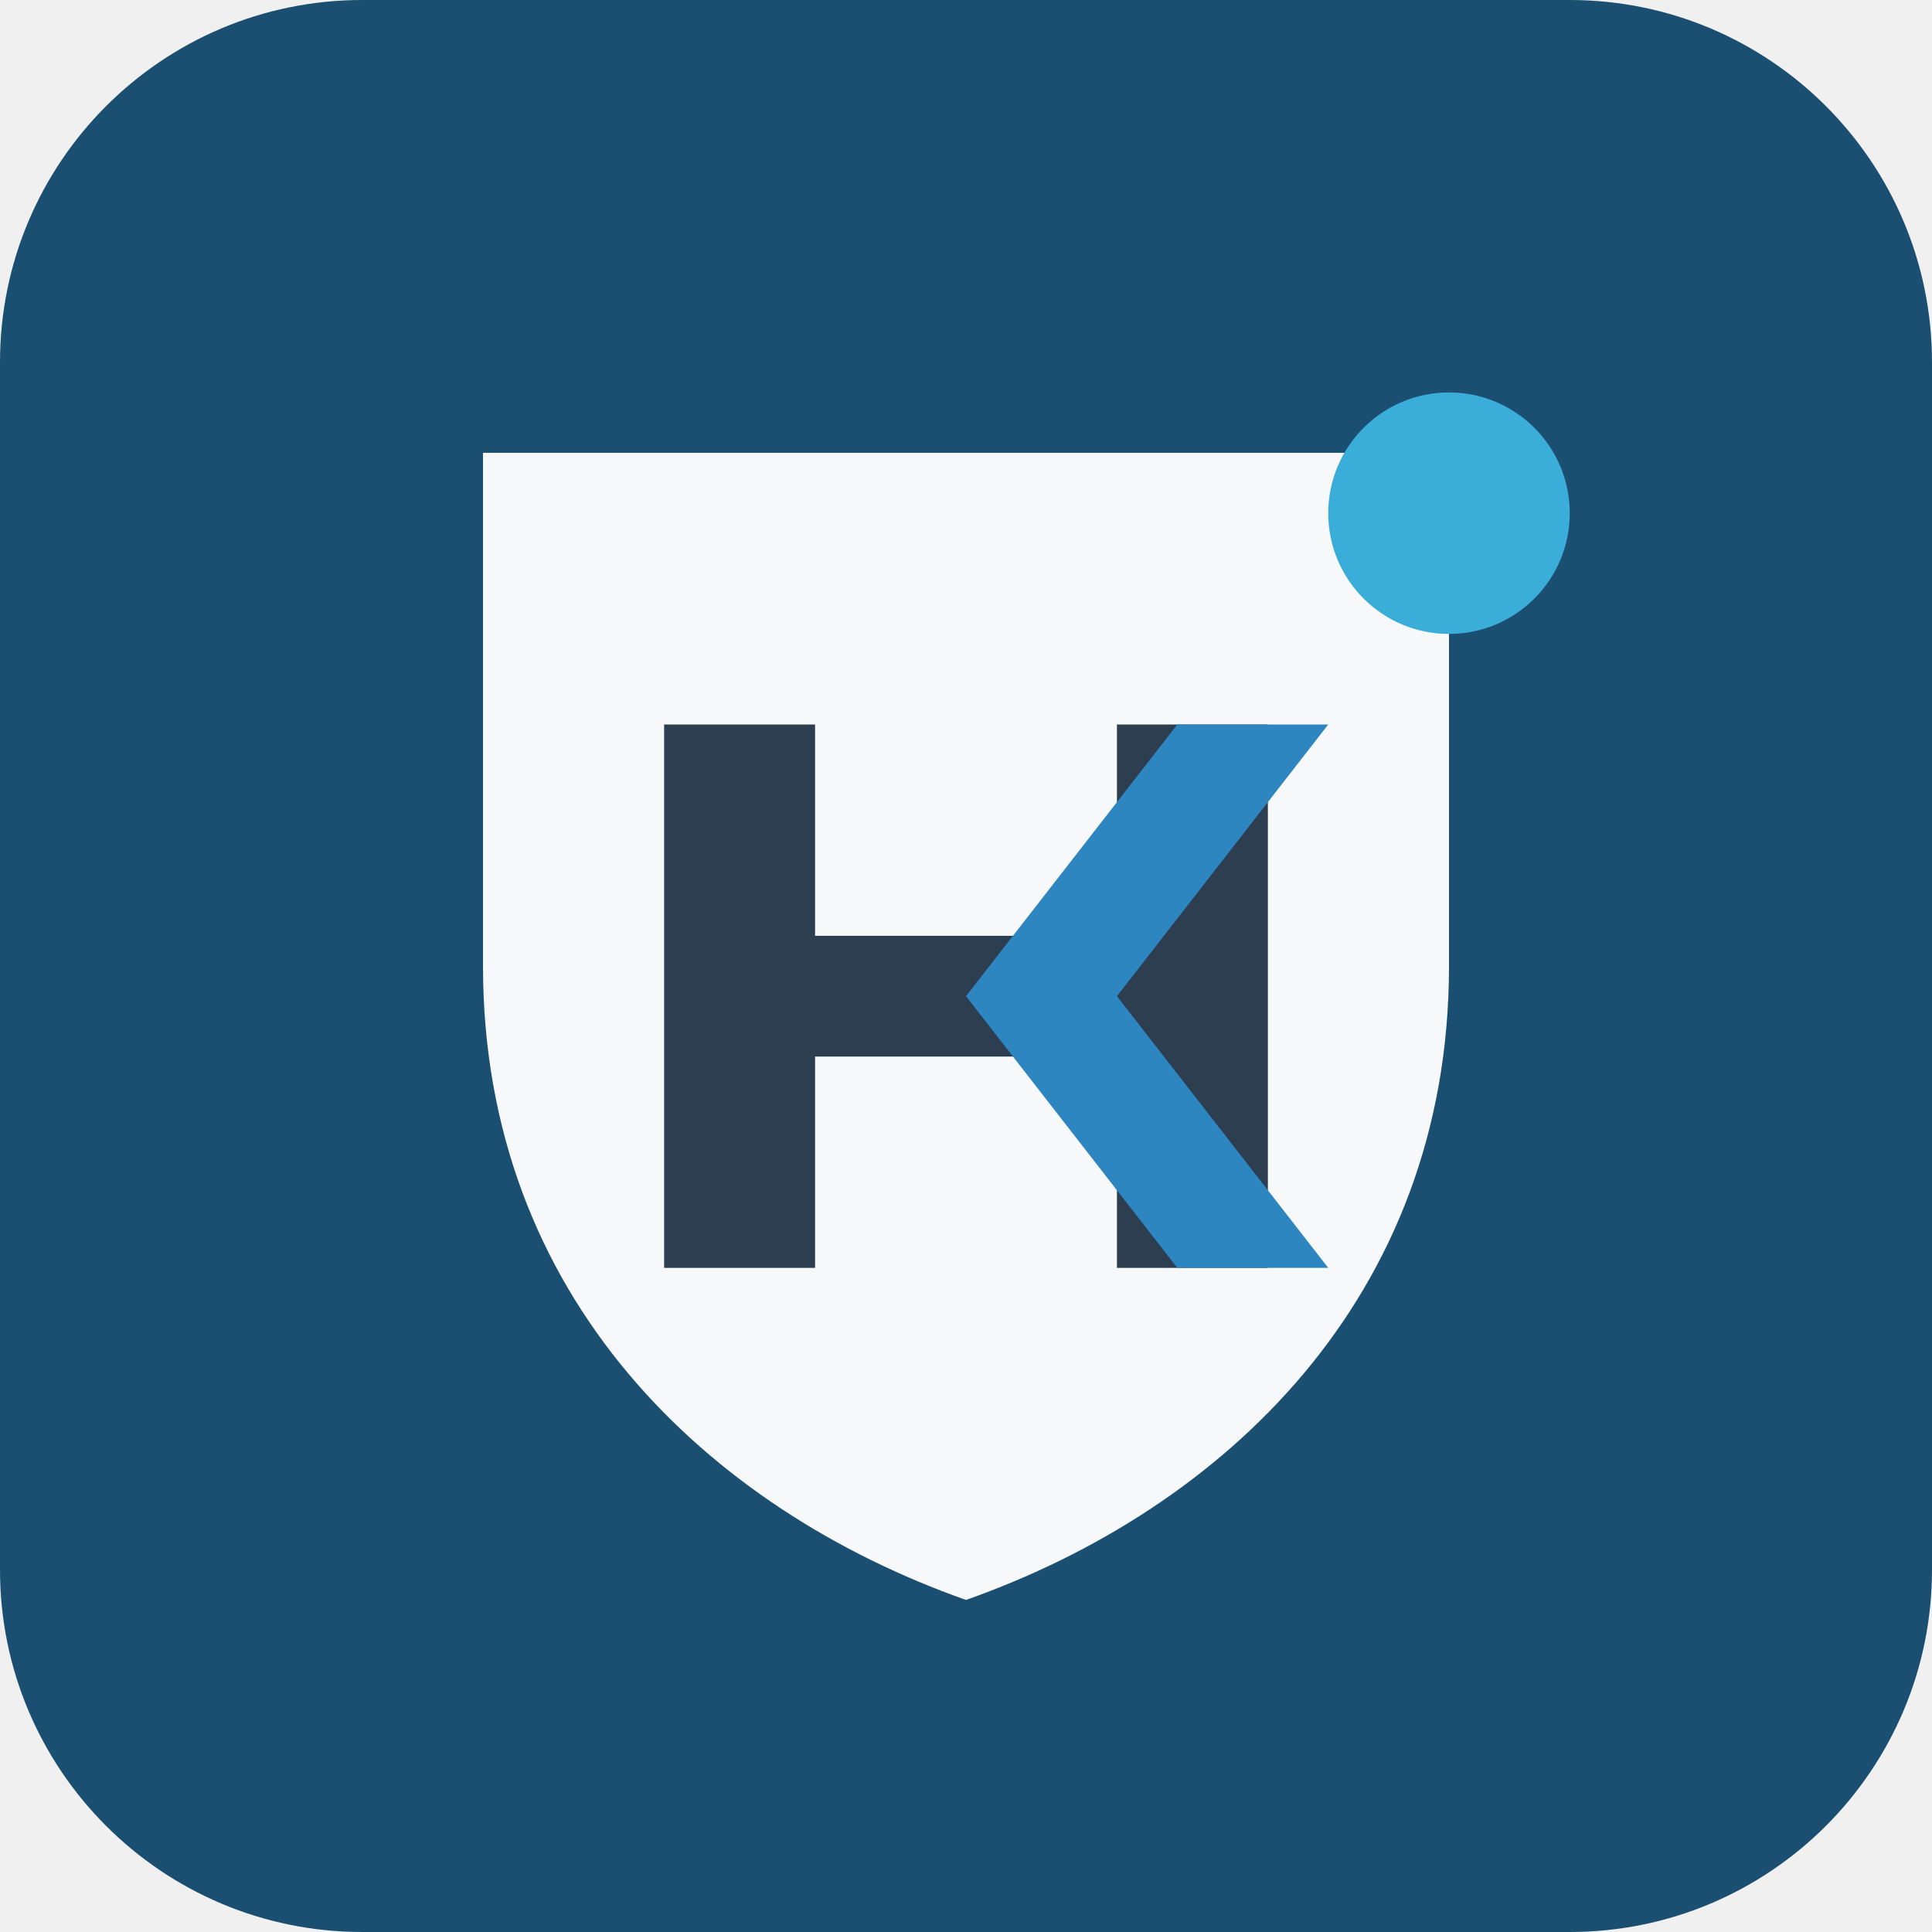
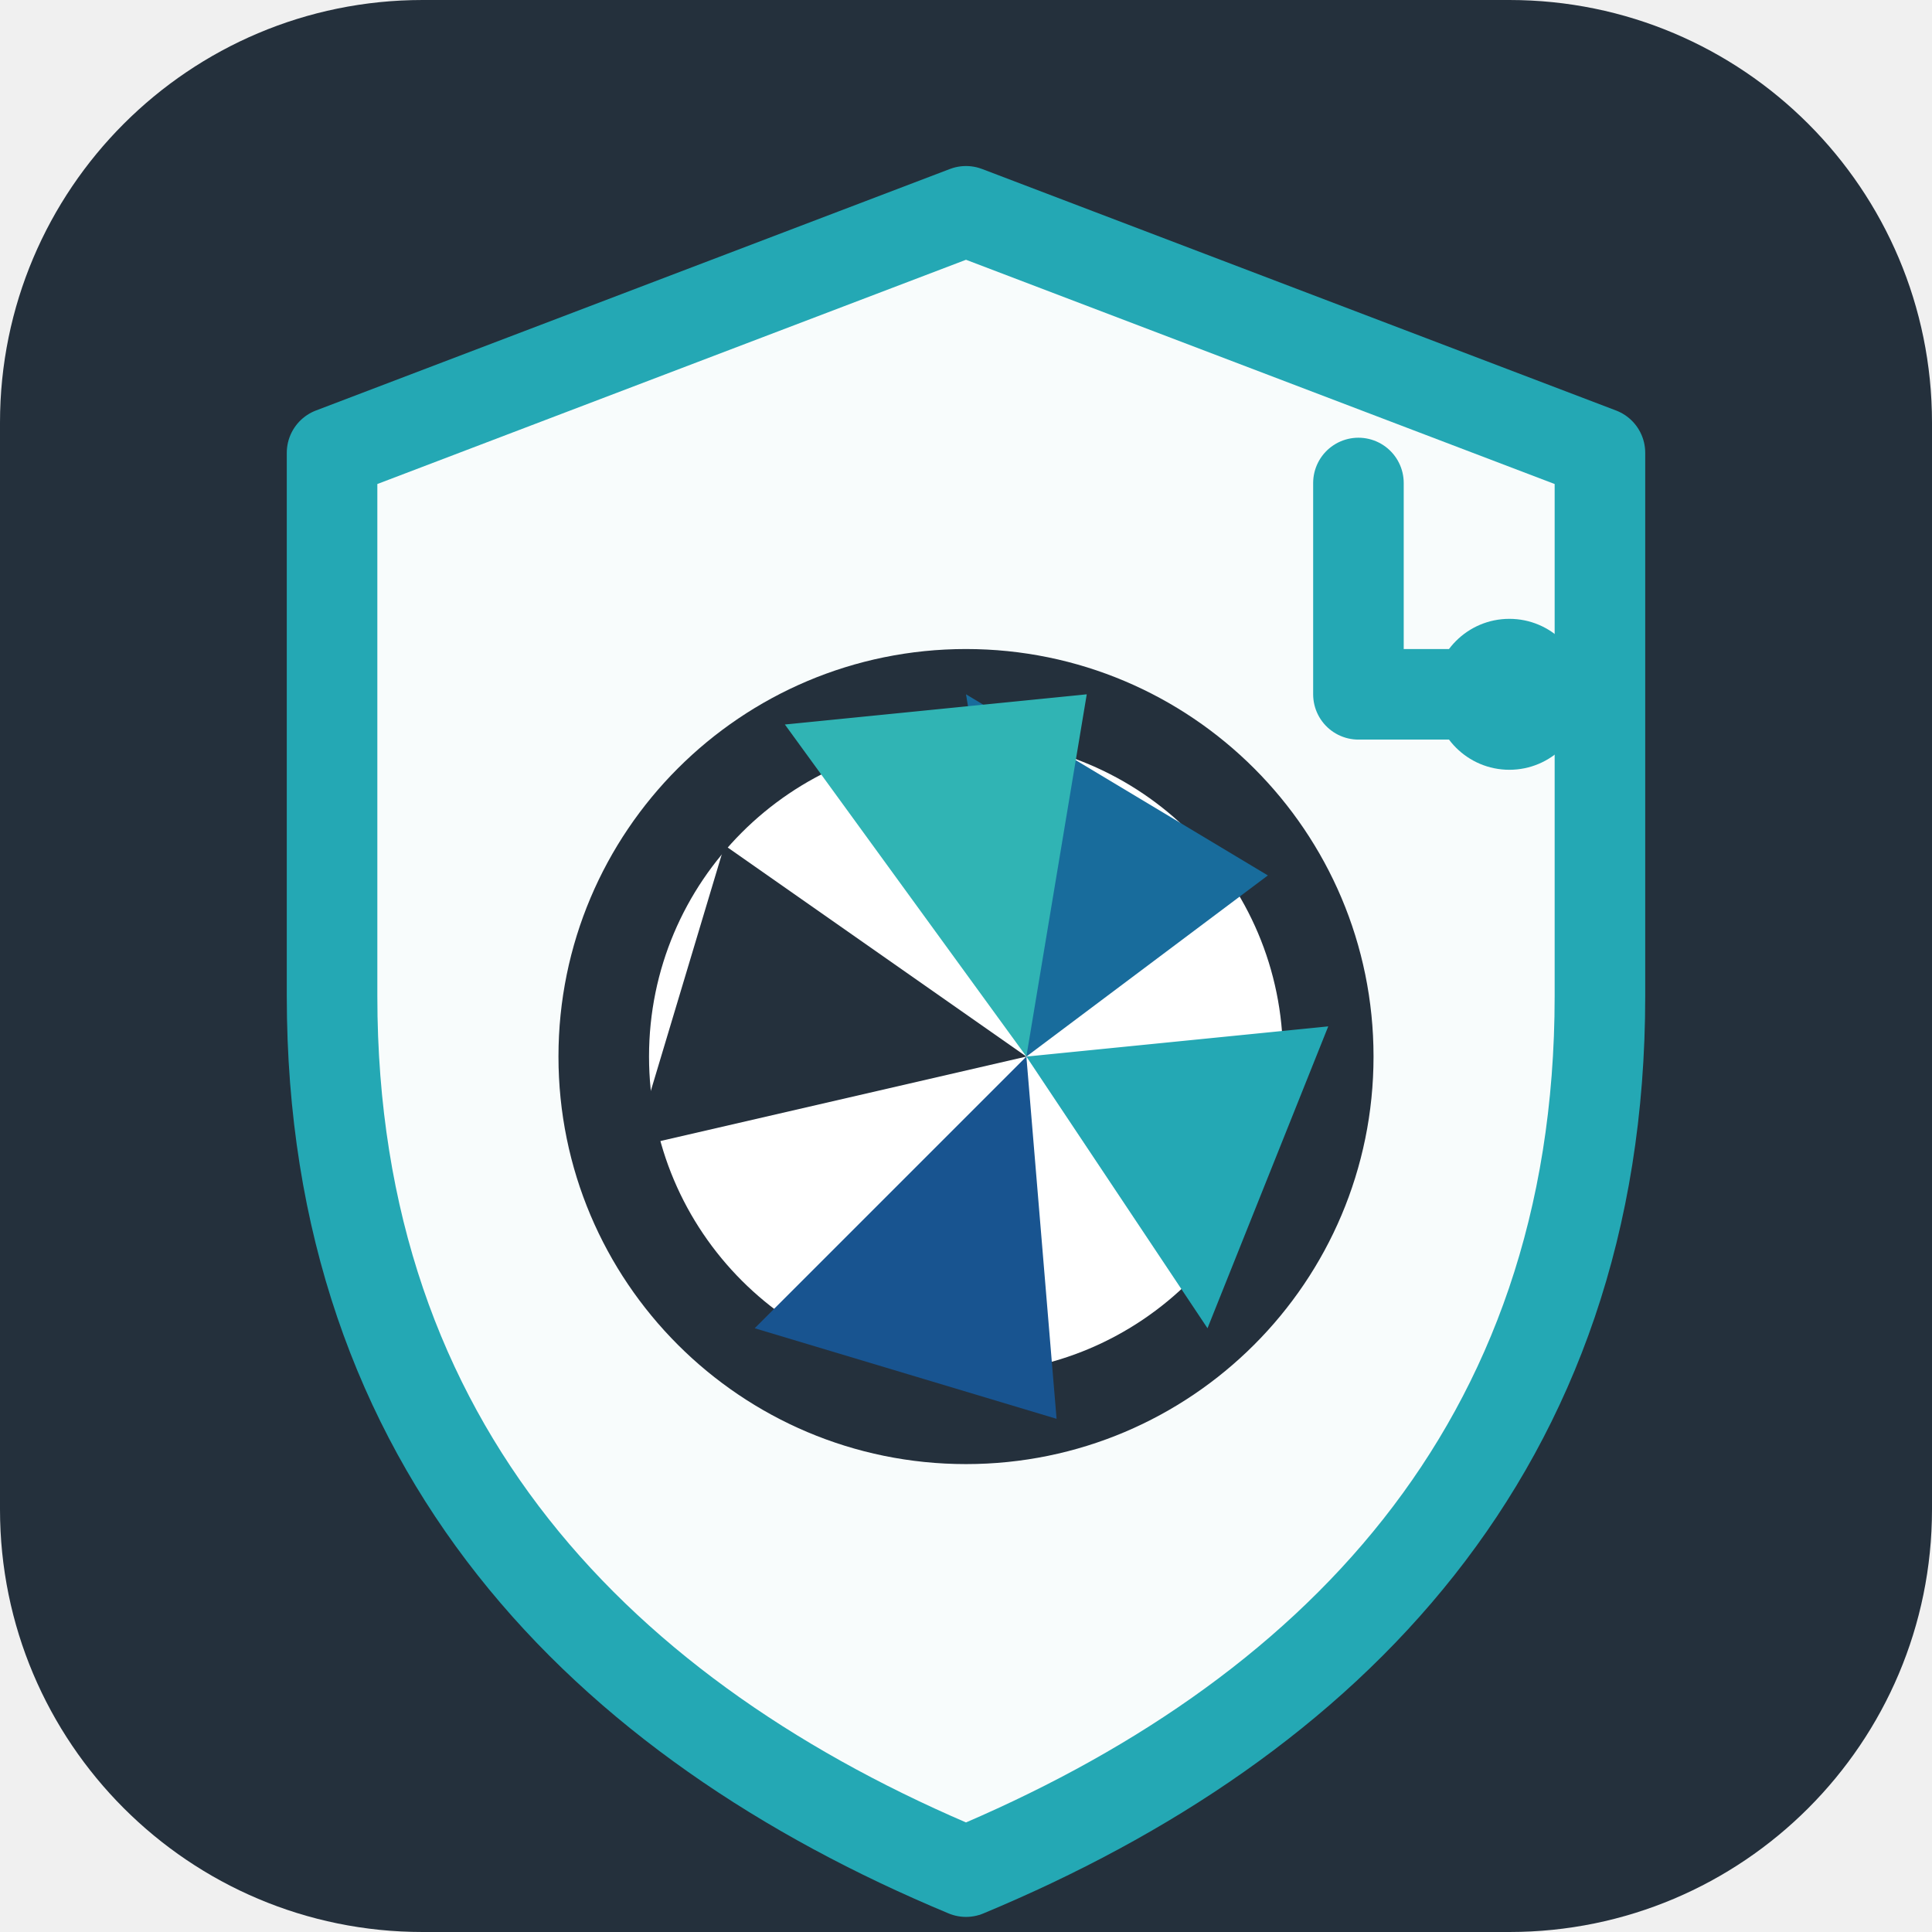
<svg xmlns="http://www.w3.org/2000/svg" viewBox="0 0 64 64" role="img" aria-label="HK Vision">
-   <rect width="64" height="64" rx="12" fill="#1B4F72" />
-   <path d="M16 15h32v17c0 11-7.5 18-16 21-8.5-3-16-10-16-21V15z" fill="#FFFFFF" opacity=".96" />
-   <path d="M22 24h5v7h10v-7h5v18h-5v-7H27v7h-5V24z" fill="#2C3E50" />
-   <path d="M39 24h5l-7 9 7 9h-5l-7-9 7-9z" fill="#2E86C1" />
-   <circle cx="48" cy="17" r="4" fill="#3AAED8" />
+   <rect width="64" height="64" rx="14" fill="#24303C" />
+   <path d="M32 7 53 15v18c0 15-9 24-21 29-12-5-21-14-21-29V15L32 7Z" fill="#F8FCFC" />
+   <path d="M32 7 53 15v18c0 15-9 24-21 29-12-5-21-14-21-29V15L32 7Z" fill="none" stroke="#24A8B4" stroke-width="3" stroke-linejoin="round" />
+   <circle cx="32" cy="35" r="12" fill="#FFFFFF" stroke="#24303C" stroke-width="3" />
+   <path d="M32 23 42 29 34 35Z" fill="#186C9C" />
+   <path d="M44 34 40 44 34 35Z" fill="#24A8B4" />
+   <path d="M35 47 25 44 34 35Z" fill="#185490" />
+   <path d="M21 38 24 28 34 35Z" fill="#24303C" />
+   <path d="M26 24 36 23 34 35Z" fill="#30B4B4" />
+   <path d="M45 16v7h5" fill="none" stroke="#24A8B4" stroke-width="3" stroke-linecap="round" stroke-linejoin="round" />
+   <circle cx="50" cy="23" r="2.5" fill="#24A8B4" />
</svg>
